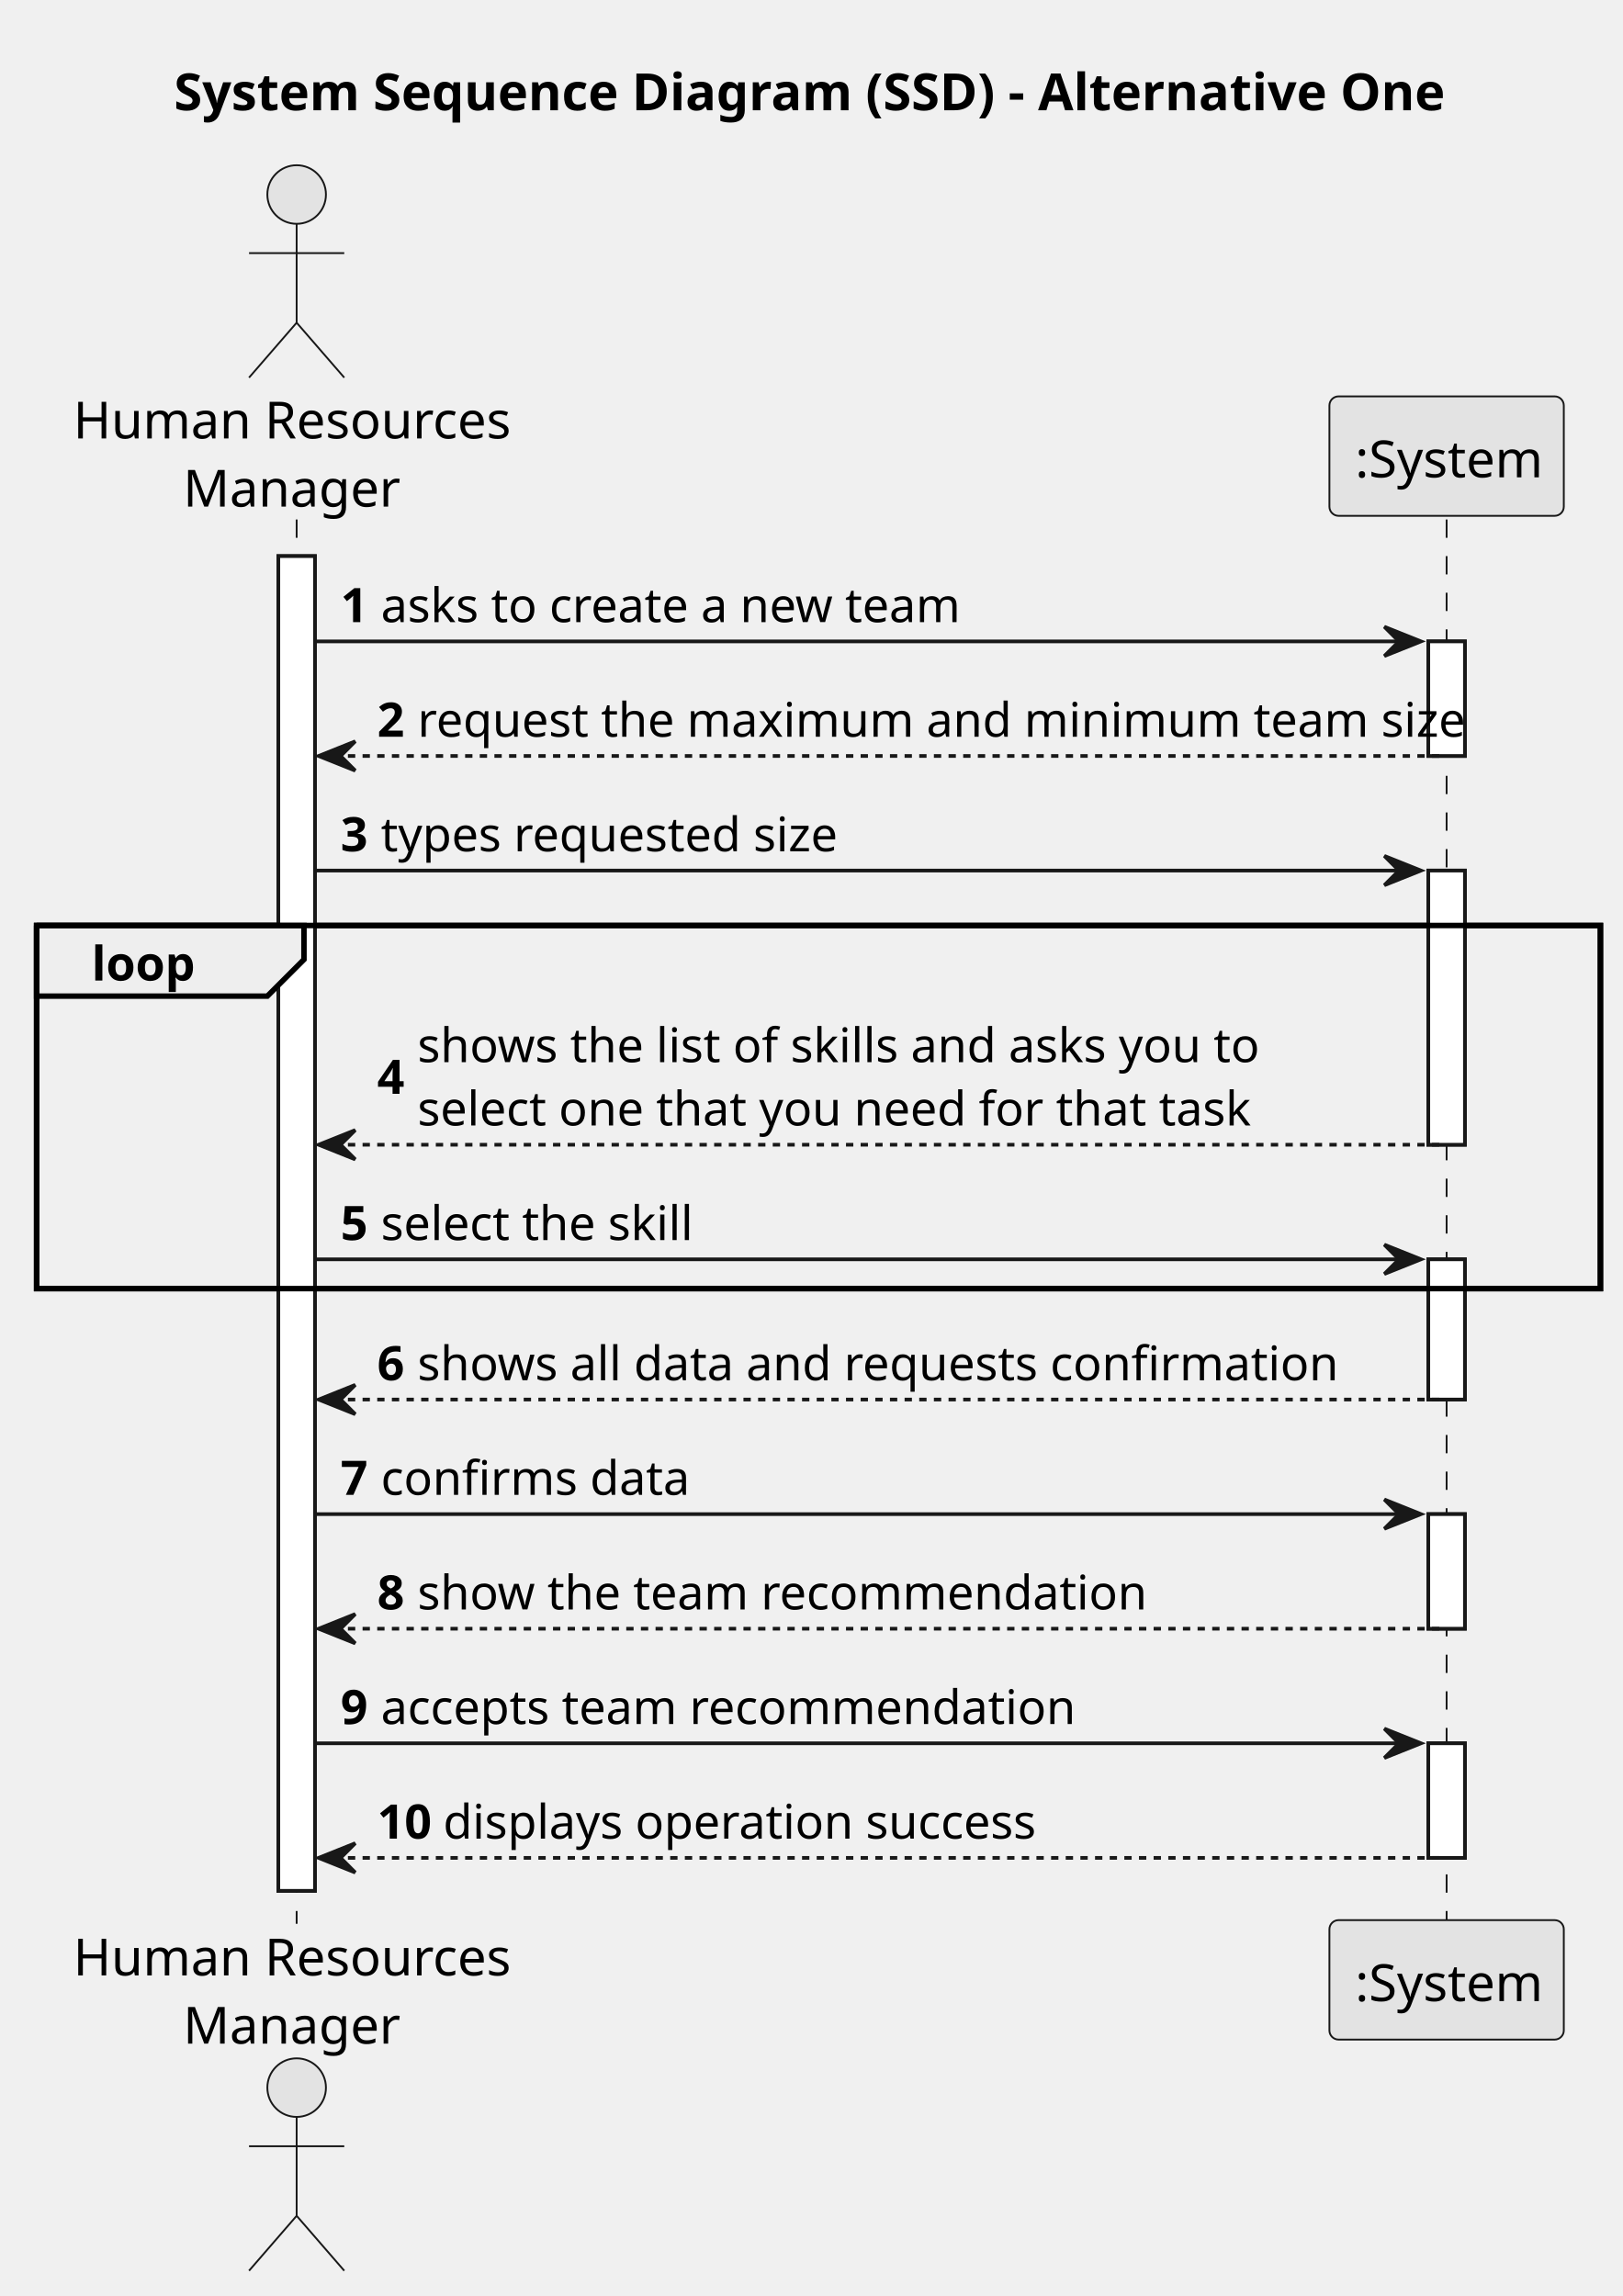
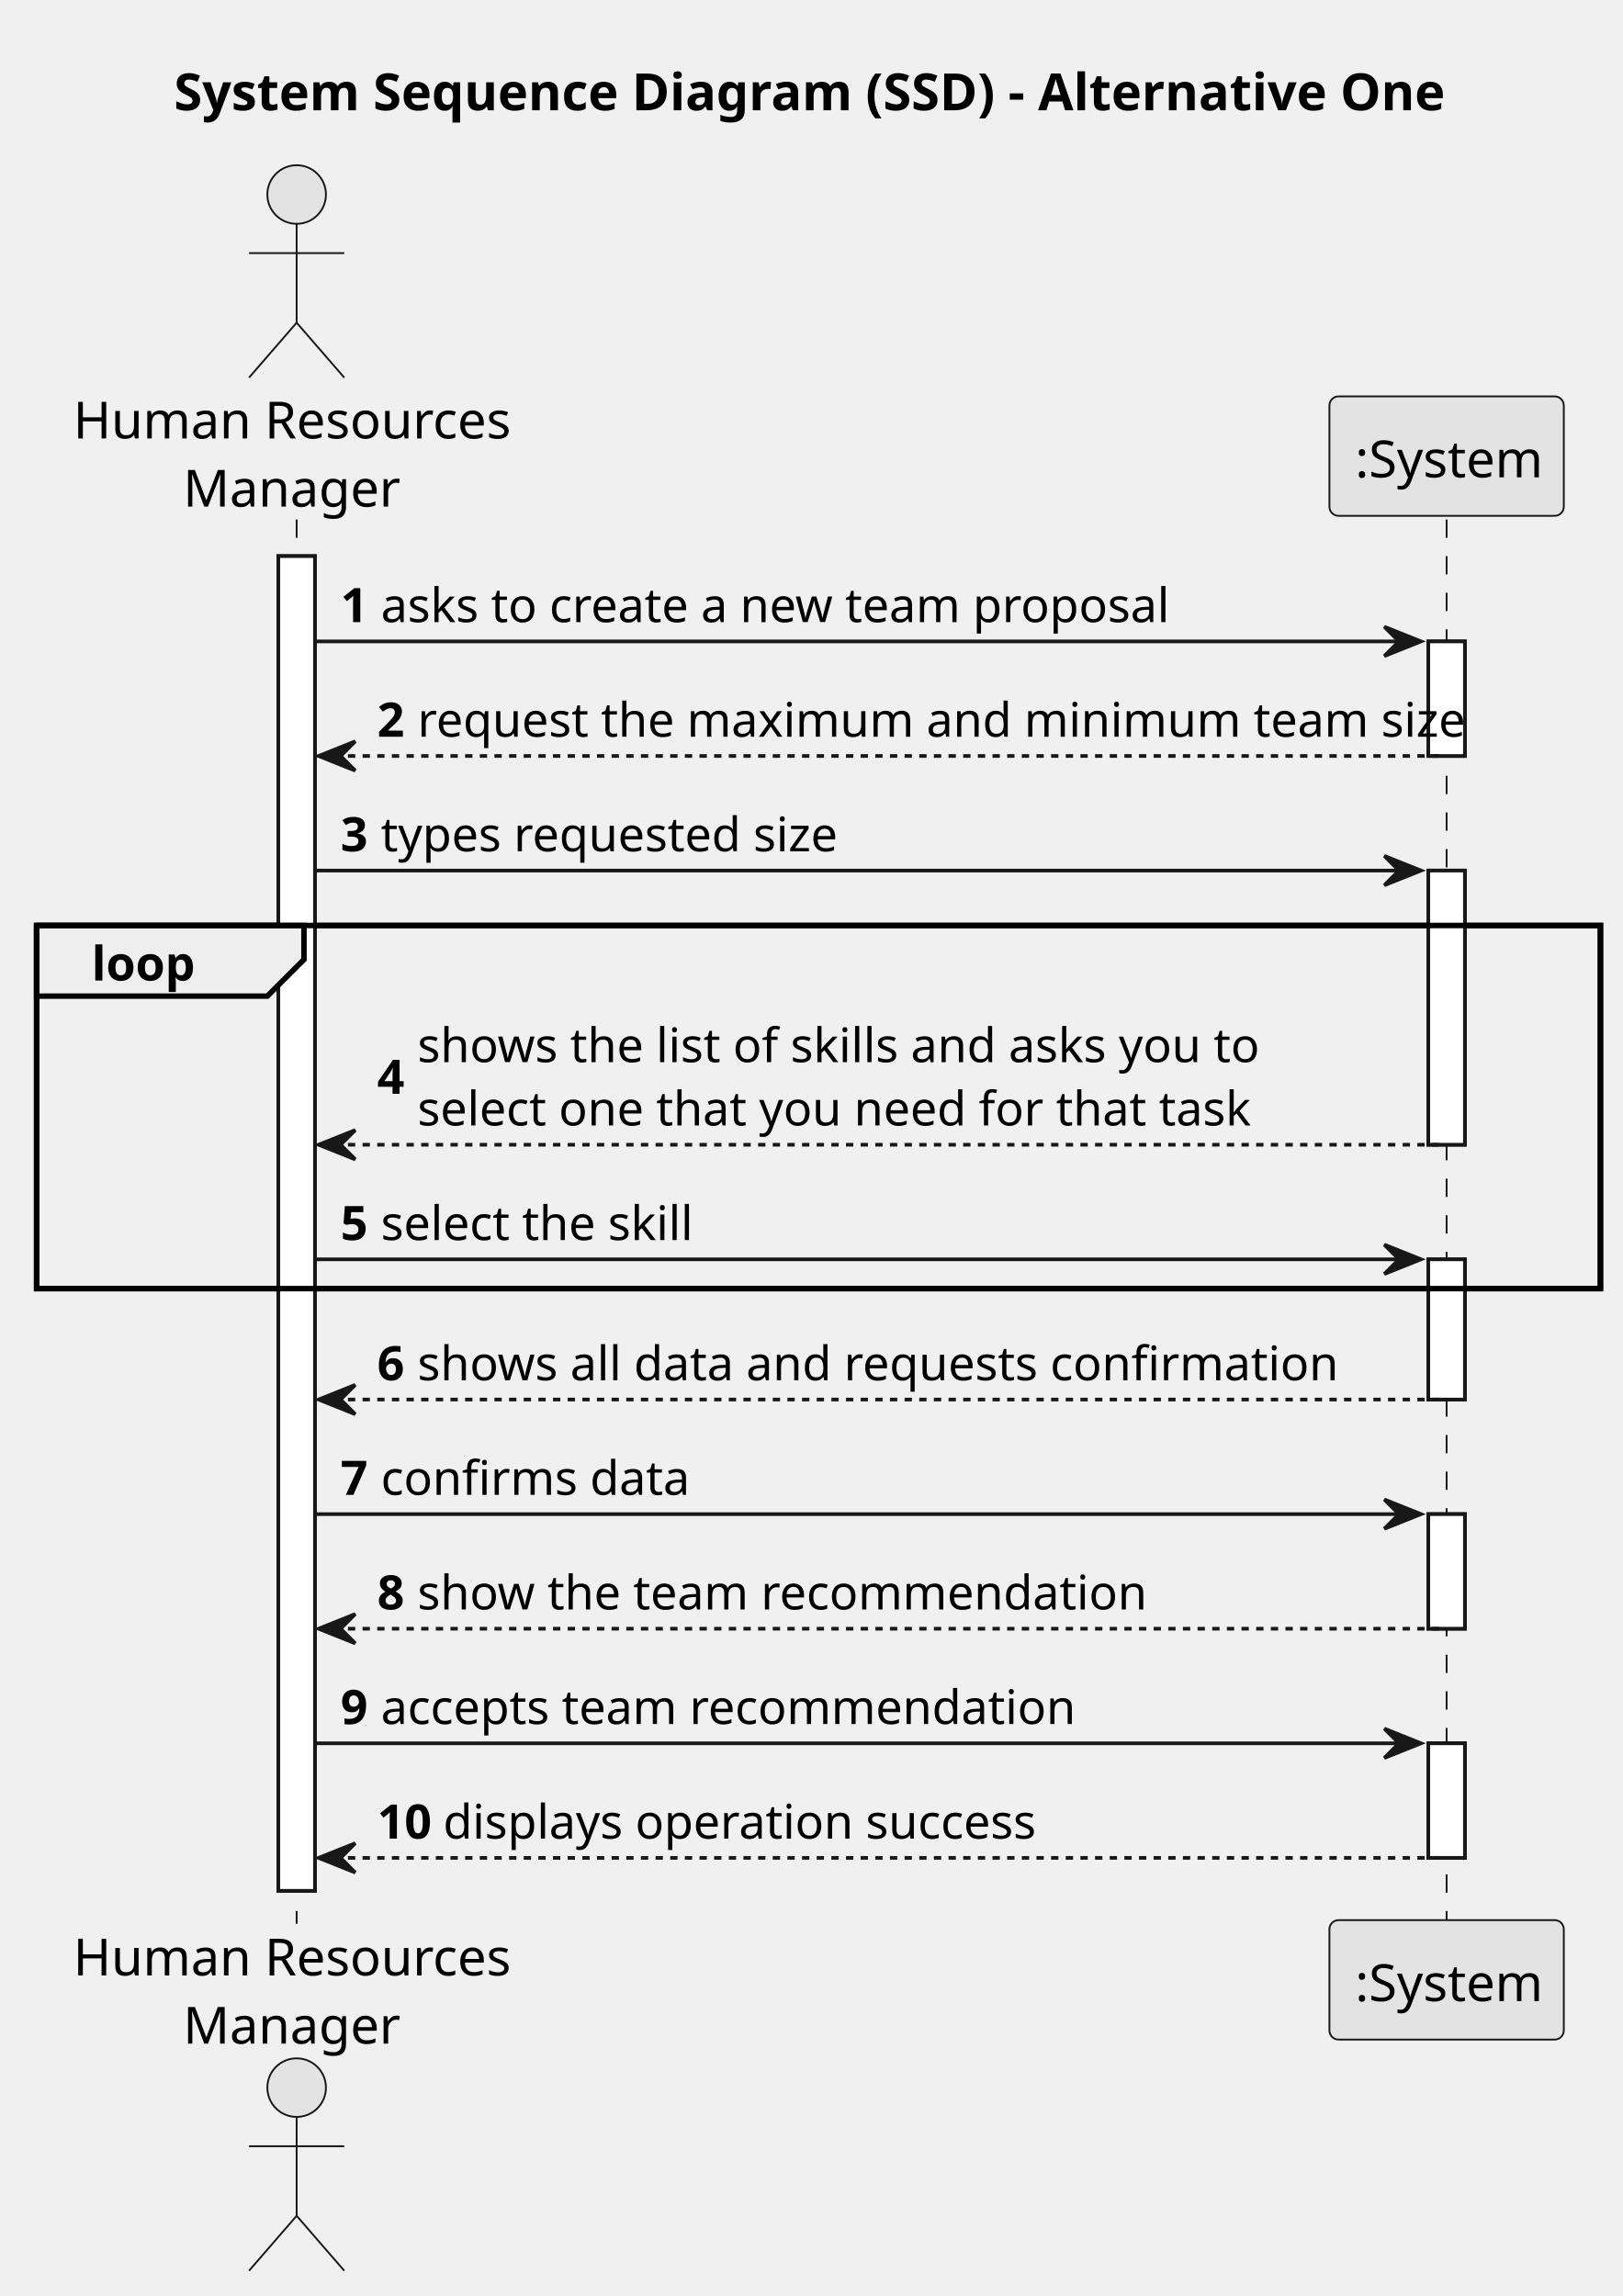
<svg xmlns="http://www.w3.org/2000/svg" contentStyleType="text/css" height="627px" preserveAspectRatio="none" style="width:443px;height:627px;background:#FFFFFF;" version="1.1" viewBox="0 0 443 627" width="443px" zoomAndPan="magnify">
  <defs />
  <g>
    <text fill="#000000" font-family="sans-serif" font-size="14" font-weight="bold" lengthAdjust="spacing" textLength="351" x="47.5" y="30.107">System Sequence Diagram (SSD) - Alternative One</text>
    <rect fill="#FFFFFF" height="364.492" style="stroke:#181818;stroke-width:1.0;" width="10" x="76" y="151.863" />
    <rect fill="#FFFFFF" height="31.291" style="stroke:#181818;stroke-width:1.0;" width="10" x="390" y="175.154" />
    <rect fill="#FFFFFF" height="74.873" style="stroke:#181818;stroke-width:1.0;" width="10" x="390" y="237.736" />
    <rect fill="#FFFFFF" height="38.291" style="stroke:#181818;stroke-width:1.0;" width="10" x="390" y="343.9" />
    <rect fill="#FFFFFF" height="31.291" style="stroke:#181818;stroke-width:1.0;" width="10" x="390" y="413.482" />
    <rect fill="#FFFFFF" height="31.291" style="stroke:#181818;stroke-width:1.0;" width="10" x="390" y="476.065" />
    <rect fill="none" height="99.164" style="stroke:#000000;stroke-width:1.5;" width="427" x="10" y="252.736" />
    <line style="stroke:#181818;stroke-width:0.5;stroke-dasharray:5.0,5.0;" x1="81" x2="81" y1="141.863" y2="525.356" />
    <line style="stroke:#181818;stroke-width:0.5;stroke-dasharray:5.0,5.0;" x1="395" x2="395" y1="141.863" y2="525.356" />
    <text fill="#000000" font-family="sans-serif" font-size="14" lengthAdjust="spacing" textLength="116" x="20" y="119.728">Human Resources</text>
    <text fill="#000000" font-family="sans-serif" font-size="14" lengthAdjust="spacing" textLength="56" x="50" y="138.35">Manager</text>
    <ellipse cx="81" cy="53.121" fill="#E3E3E3" rx="8" ry="8" style="stroke:#181818;stroke-width:0.5;" />
    <path d="M81,61.121 L81,88.121 M68,69.121 L94,69.121 M81,88.121 L68,103.121 M81,88.121 L94,103.121 " fill="none" style="stroke:#181818;stroke-width:0.5;" />
    <text fill="#000000" font-family="sans-serif" font-size="14" lengthAdjust="spacing" textLength="116" x="20" y="539.463">Human Resources</text>
    <text fill="#000000" font-family="sans-serif" font-size="14" lengthAdjust="spacing" textLength="56" x="50" y="558.084">Manager</text>
    <ellipse cx="81" cy="570.098" fill="#E3E3E3" rx="8" ry="8" style="stroke:#181818;stroke-width:0.5;" />
    <path d="M81,578.098 L81,605.098 M68,586.098 L94,586.098 M81,605.098 L68,620.098 M81,605.098 L94,620.098 " fill="none" style="stroke:#181818;stroke-width:0.5;" />
    <rect fill="#E3E3E3" height="32.621" rx="2.5" ry="2.5" style="stroke:#181818;stroke-width:0.5;" width="64" x="363" y="108.242" />
    <text fill="#000000" font-family="sans-serif" font-size="14" lengthAdjust="spacing" textLength="50" x="370" y="130.35">:System</text>
    <rect fill="#E3E3E3" height="32.621" rx="2.5" ry="2.5" style="stroke:#181818;stroke-width:0.5;" width="64" x="363" y="524.356" />
    <text fill="#000000" font-family="sans-serif" font-size="14" lengthAdjust="spacing" textLength="50" x="370" y="546.463">:System</text>
    <rect fill="#FFFFFF" height="364.492" style="stroke:#181818;stroke-width:1.0;" width="10" x="76" y="151.863" />
    <rect fill="#FFFFFF" height="31.291" style="stroke:#181818;stroke-width:1.0;" width="10" x="390" y="175.154" />
    <rect fill="#FFFFFF" height="74.873" style="stroke:#181818;stroke-width:1.0;" width="10" x="390" y="237.736" />
    <rect fill="#FFFFFF" height="38.291" style="stroke:#181818;stroke-width:1.0;" width="10" x="390" y="343.9" />
    <rect fill="#FFFFFF" height="31.291" style="stroke:#181818;stroke-width:1.0;" width="10" x="390" y="413.482" />
    <rect fill="#FFFFFF" height="31.291" style="stroke:#181818;stroke-width:1.0;" width="10" x="390" y="476.065" />
    <polygon fill="#181818" points="378,171.154,388,175.154,378,179.154,382,175.154" style="stroke:#181818;stroke-width:1.0;" />
    <line style="stroke:#181818;stroke-width:1.0;" x1="86" x2="384" y1="175.154" y2="175.154" />
    <text fill="#000000" font-family="sans-serif" font-size="13" font-weight="bold" lengthAdjust="spacing" textLength="7" x="93" y="169.892">1</text>
-     <text fill="#000000" font-family="sans-serif" font-size="13" lengthAdjust="spacing" textLength="154" x="104" y="169.892">asks to create a new team</text>
+     <text fill="#000000" font-family="sans-serif" font-size="13" lengthAdjust="spacing" textLength="207" x="104" y="169.892">asks to create a new team proposal</text>
    <polygon fill="#181818" points="97,202.445,87,206.445,97,210.445,93,206.445" style="stroke:#181818;stroke-width:1.0;" />
    <line style="stroke:#181818;stroke-width:1.0;stroke-dasharray:2.0,2.0;" x1="91" x2="394" y1="206.445" y2="206.445" />
    <text fill="#000000" font-family="sans-serif" font-size="13" font-weight="bold" lengthAdjust="spacing" textLength="7" x="103" y="201.183">2</text>
    <text fill="#000000" font-family="sans-serif" font-size="13" lengthAdjust="spacing" textLength="269" x="114" y="201.183">request the maximum and minimum team size</text>
    <polygon fill="#181818" points="378,233.736,388,237.736,378,241.736,382,237.736" style="stroke:#181818;stroke-width:1.0;" />
    <line style="stroke:#181818;stroke-width:1.0;" x1="86" x2="384" y1="237.736" y2="237.736" />
    <text fill="#000000" font-family="sans-serif" font-size="13" font-weight="bold" lengthAdjust="spacing" textLength="7" x="93" y="232.474">3</text>
    <text fill="#000000" font-family="sans-serif" font-size="13" lengthAdjust="spacing" textLength="121" x="104" y="232.474">types requested size</text>
    <path d="M10,252.736 L83,252.736 L83,262.027 L73,272.027 L10,272.027 L10,252.736 " fill="#EEEEEE" style="stroke:#000000;stroke-width:1.5;" />
    <rect fill="none" height="99.164" style="stroke:#000000;stroke-width:1.5;" width="427" x="10" y="252.736" />
    <text fill="#000000" font-family="sans-serif" font-size="13" font-weight="bold" lengthAdjust="spacing" textLength="28" x="25" y="267.765">loop</text>
    <polygon fill="#181818" points="97,308.609,87,312.609,97,316.609,93,312.609" style="stroke:#181818;stroke-width:1.0;" />
    <line style="stroke:#181818;stroke-width:1.0;stroke-dasharray:2.0,2.0;" x1="91" x2="394" y1="312.609" y2="312.609" />
    <text fill="#000000" font-family="sans-serif" font-size="13" font-weight="bold" lengthAdjust="spacing" textLength="7" x="103" y="298.701">4</text>
    <text fill="#000000" font-family="sans-serif" font-size="13" lengthAdjust="spacing" textLength="225" x="114" y="290.056">shows the list of skills and asks you to</text>
    <text fill="#000000" font-family="sans-serif" font-size="13" lengthAdjust="spacing" textLength="216" x="114" y="307.347">select one that you need for that task</text>
    <polygon fill="#181818" points="378,339.9,388,343.9,378,347.9,382,343.9" style="stroke:#181818;stroke-width:1.0;" />
    <line style="stroke:#181818;stroke-width:1.0;" x1="86" x2="384" y1="343.9" y2="343.9" />
    <text fill="#000000" font-family="sans-serif" font-size="13" font-weight="bold" lengthAdjust="spacing" textLength="7" x="93" y="338.638">5</text>
    <text fill="#000000" font-family="sans-serif" font-size="13" lengthAdjust="spacing" textLength="84" x="104" y="338.638">select the skill</text>
    <polygon fill="#181818" points="97,378.191,87,382.191,97,386.191,93,382.191" style="stroke:#181818;stroke-width:1.0;" />
    <line style="stroke:#181818;stroke-width:1.0;stroke-dasharray:2.0,2.0;" x1="91" x2="394" y1="382.191" y2="382.191" />
    <text fill="#000000" font-family="sans-serif" font-size="13" font-weight="bold" lengthAdjust="spacing" textLength="7" x="103" y="376.929">6</text>
    <text fill="#000000" font-family="sans-serif" font-size="13" lengthAdjust="spacing" textLength="236" x="114" y="376.929">shows all data and requests confirmation</text>
    <polygon fill="#181818" points="378,409.482,388,413.482,378,417.482,382,413.482" style="stroke:#181818;stroke-width:1.0;" />
    <line style="stroke:#181818;stroke-width:1.0;" x1="86" x2="384" y1="413.482" y2="413.482" />
    <text fill="#000000" font-family="sans-serif" font-size="13" font-weight="bold" lengthAdjust="spacing" textLength="7" x="93" y="408.22">7</text>
    <text fill="#000000" font-family="sans-serif" font-size="13" lengthAdjust="spacing" textLength="78" x="104" y="408.22">confirms data</text>
    <polygon fill="#181818" points="97,440.773,87,444.773,97,448.773,93,444.773" style="stroke:#181818;stroke-width:1.0;" />
    <line style="stroke:#181818;stroke-width:1.0;stroke-dasharray:2.0,2.0;" x1="91" x2="394" y1="444.773" y2="444.773" />
    <text fill="#000000" font-family="sans-serif" font-size="13" font-weight="bold" lengthAdjust="spacing" textLength="7" x="103" y="439.511">8</text>
    <text fill="#000000" font-family="sans-serif" font-size="13" lengthAdjust="spacing" textLength="185" x="114" y="439.511">show the team recommendation</text>
    <polygon fill="#181818" points="378,472.065,388,476.065,378,480.065,382,476.065" style="stroke:#181818;stroke-width:1.0;" />
    <line style="stroke:#181818;stroke-width:1.0;" x1="86" x2="384" y1="476.065" y2="476.065" />
    <text fill="#000000" font-family="sans-serif" font-size="13" font-weight="bold" lengthAdjust="spacing" textLength="7" x="93" y="470.802">9</text>
    <text fill="#000000" font-family="sans-serif" font-size="13" lengthAdjust="spacing" textLength="179" x="104" y="470.802">accepts team recommendation</text>
    <polygon fill="#181818" points="97,503.356,87,507.356,97,511.356,93,507.356" style="stroke:#181818;stroke-width:1.0;" />
    <line style="stroke:#181818;stroke-width:1.0;stroke-dasharray:2.0,2.0;" x1="91" x2="394" y1="507.356" y2="507.356" />
    <text fill="#000000" font-family="sans-serif" font-size="13" font-weight="bold" lengthAdjust="spacing" textLength="14" x="103" y="502.093">10</text>
    <text fill="#000000" font-family="sans-serif" font-size="13" lengthAdjust="spacing" textLength="158" x="121" y="502.093">displays operation success</text>
  </g>
</svg>
